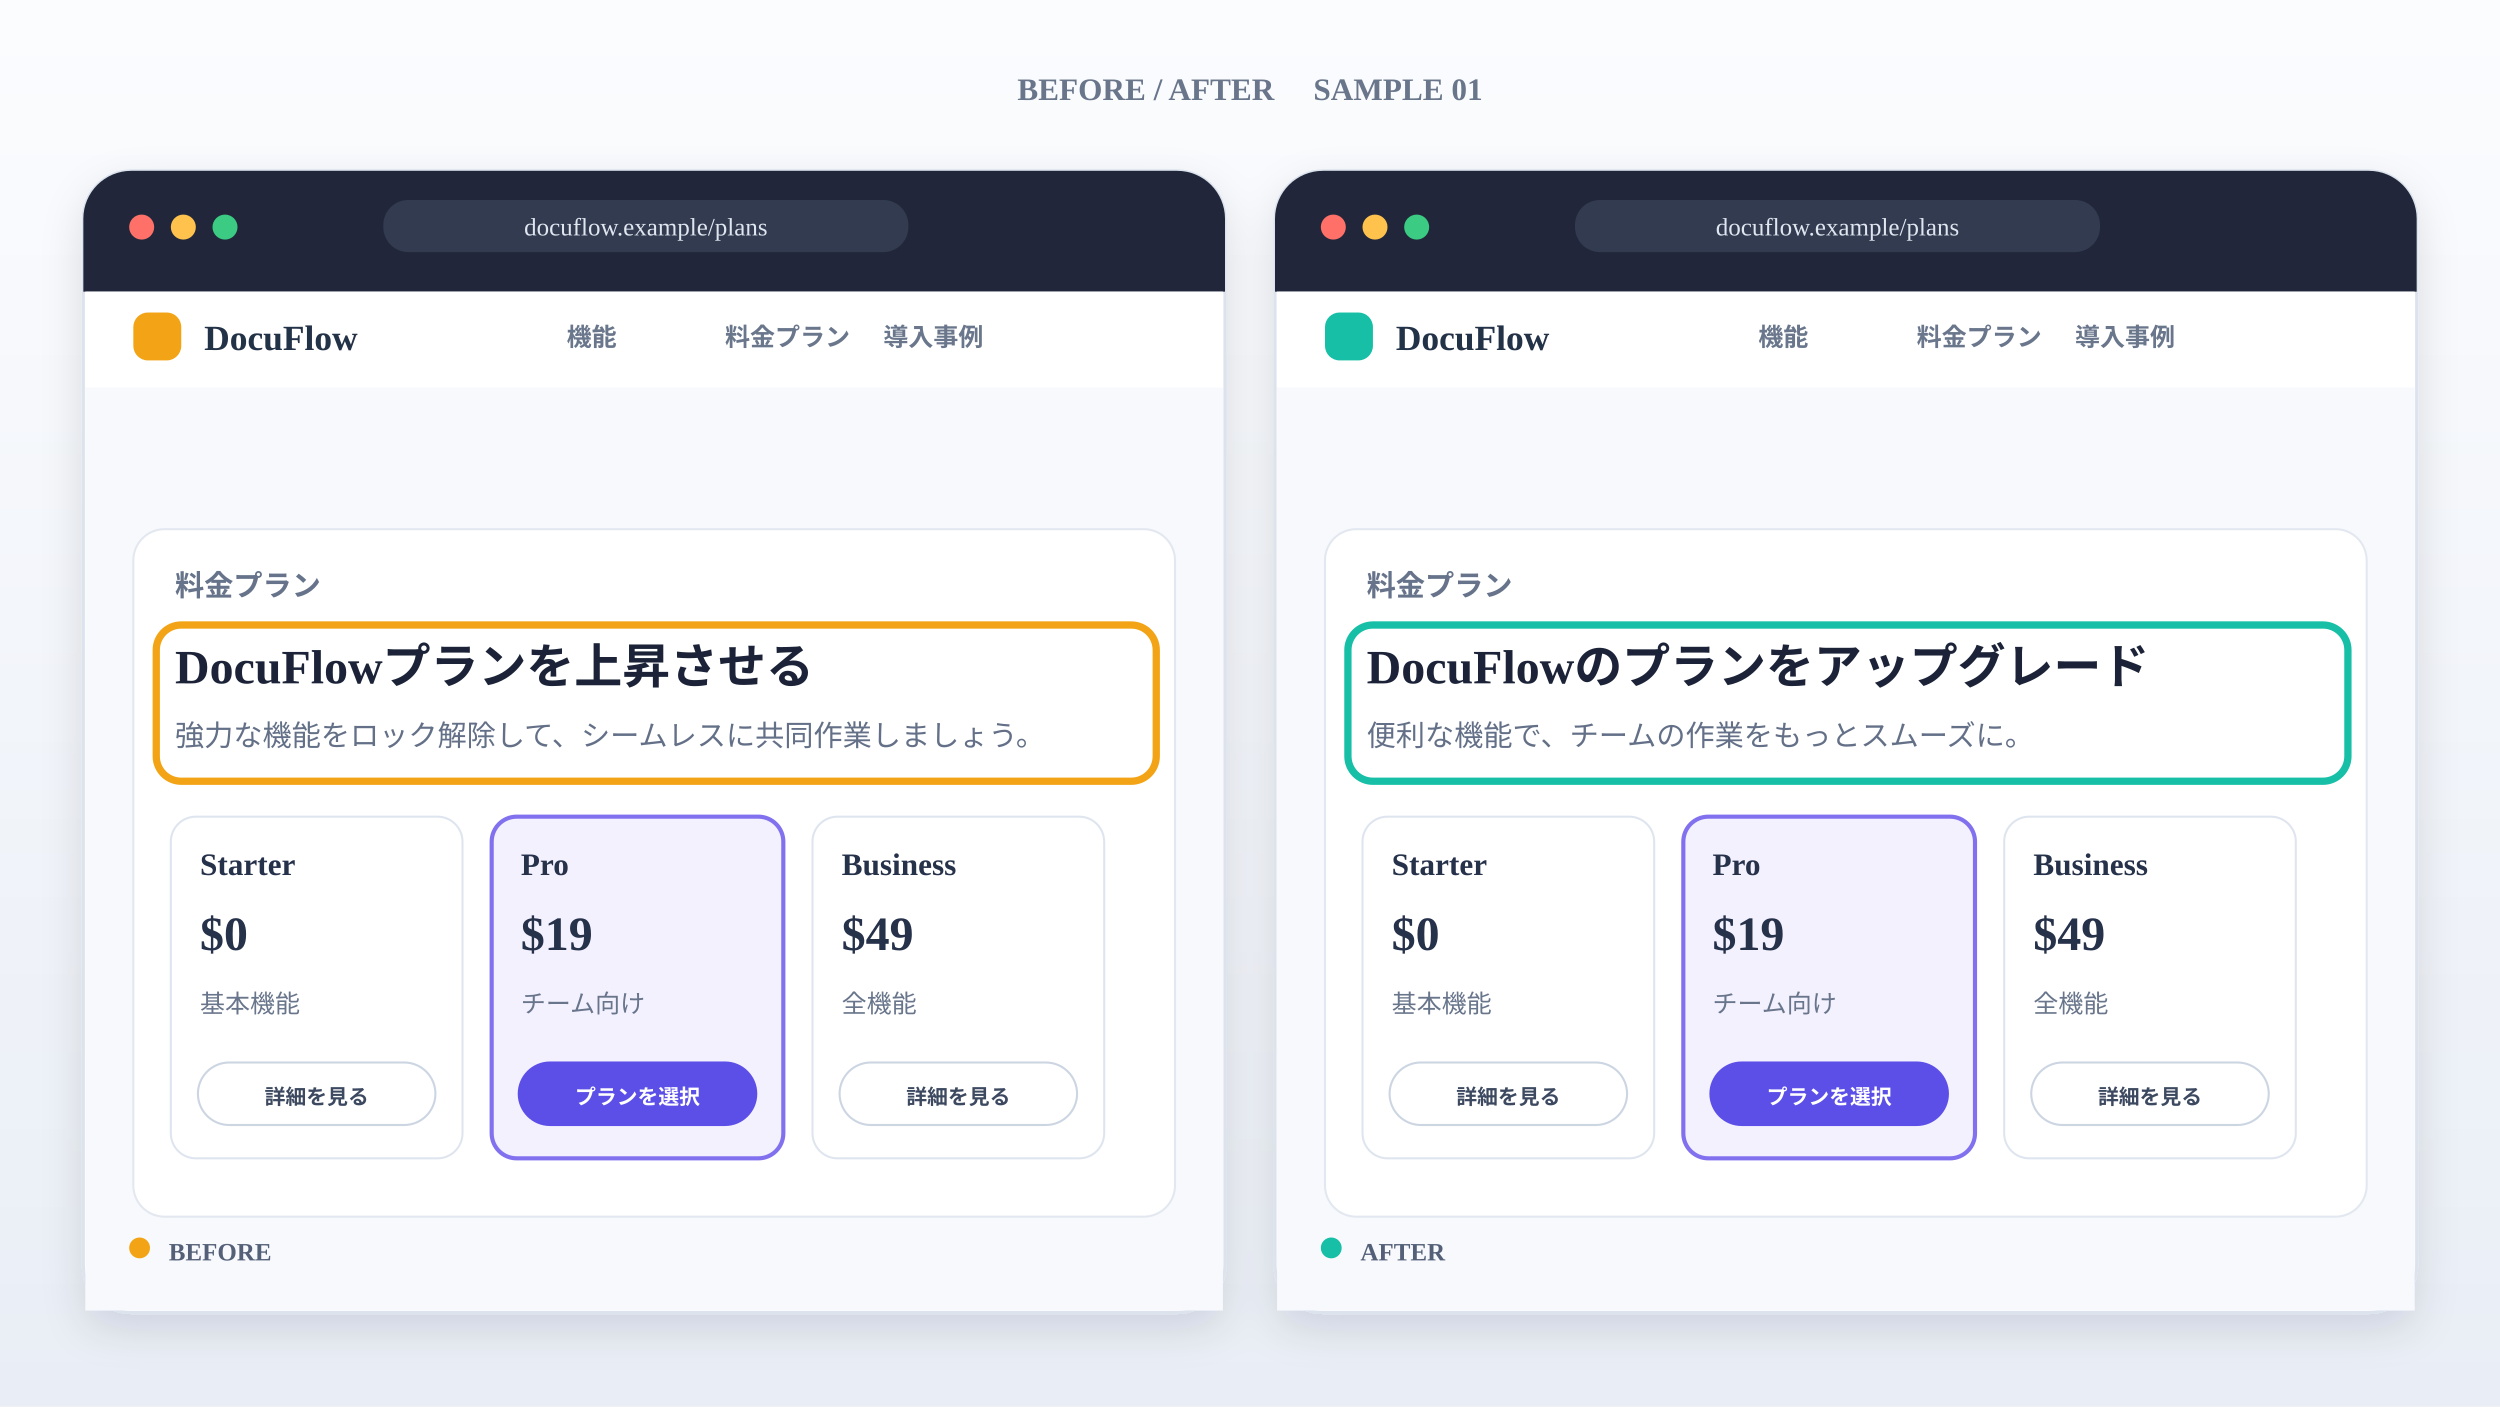
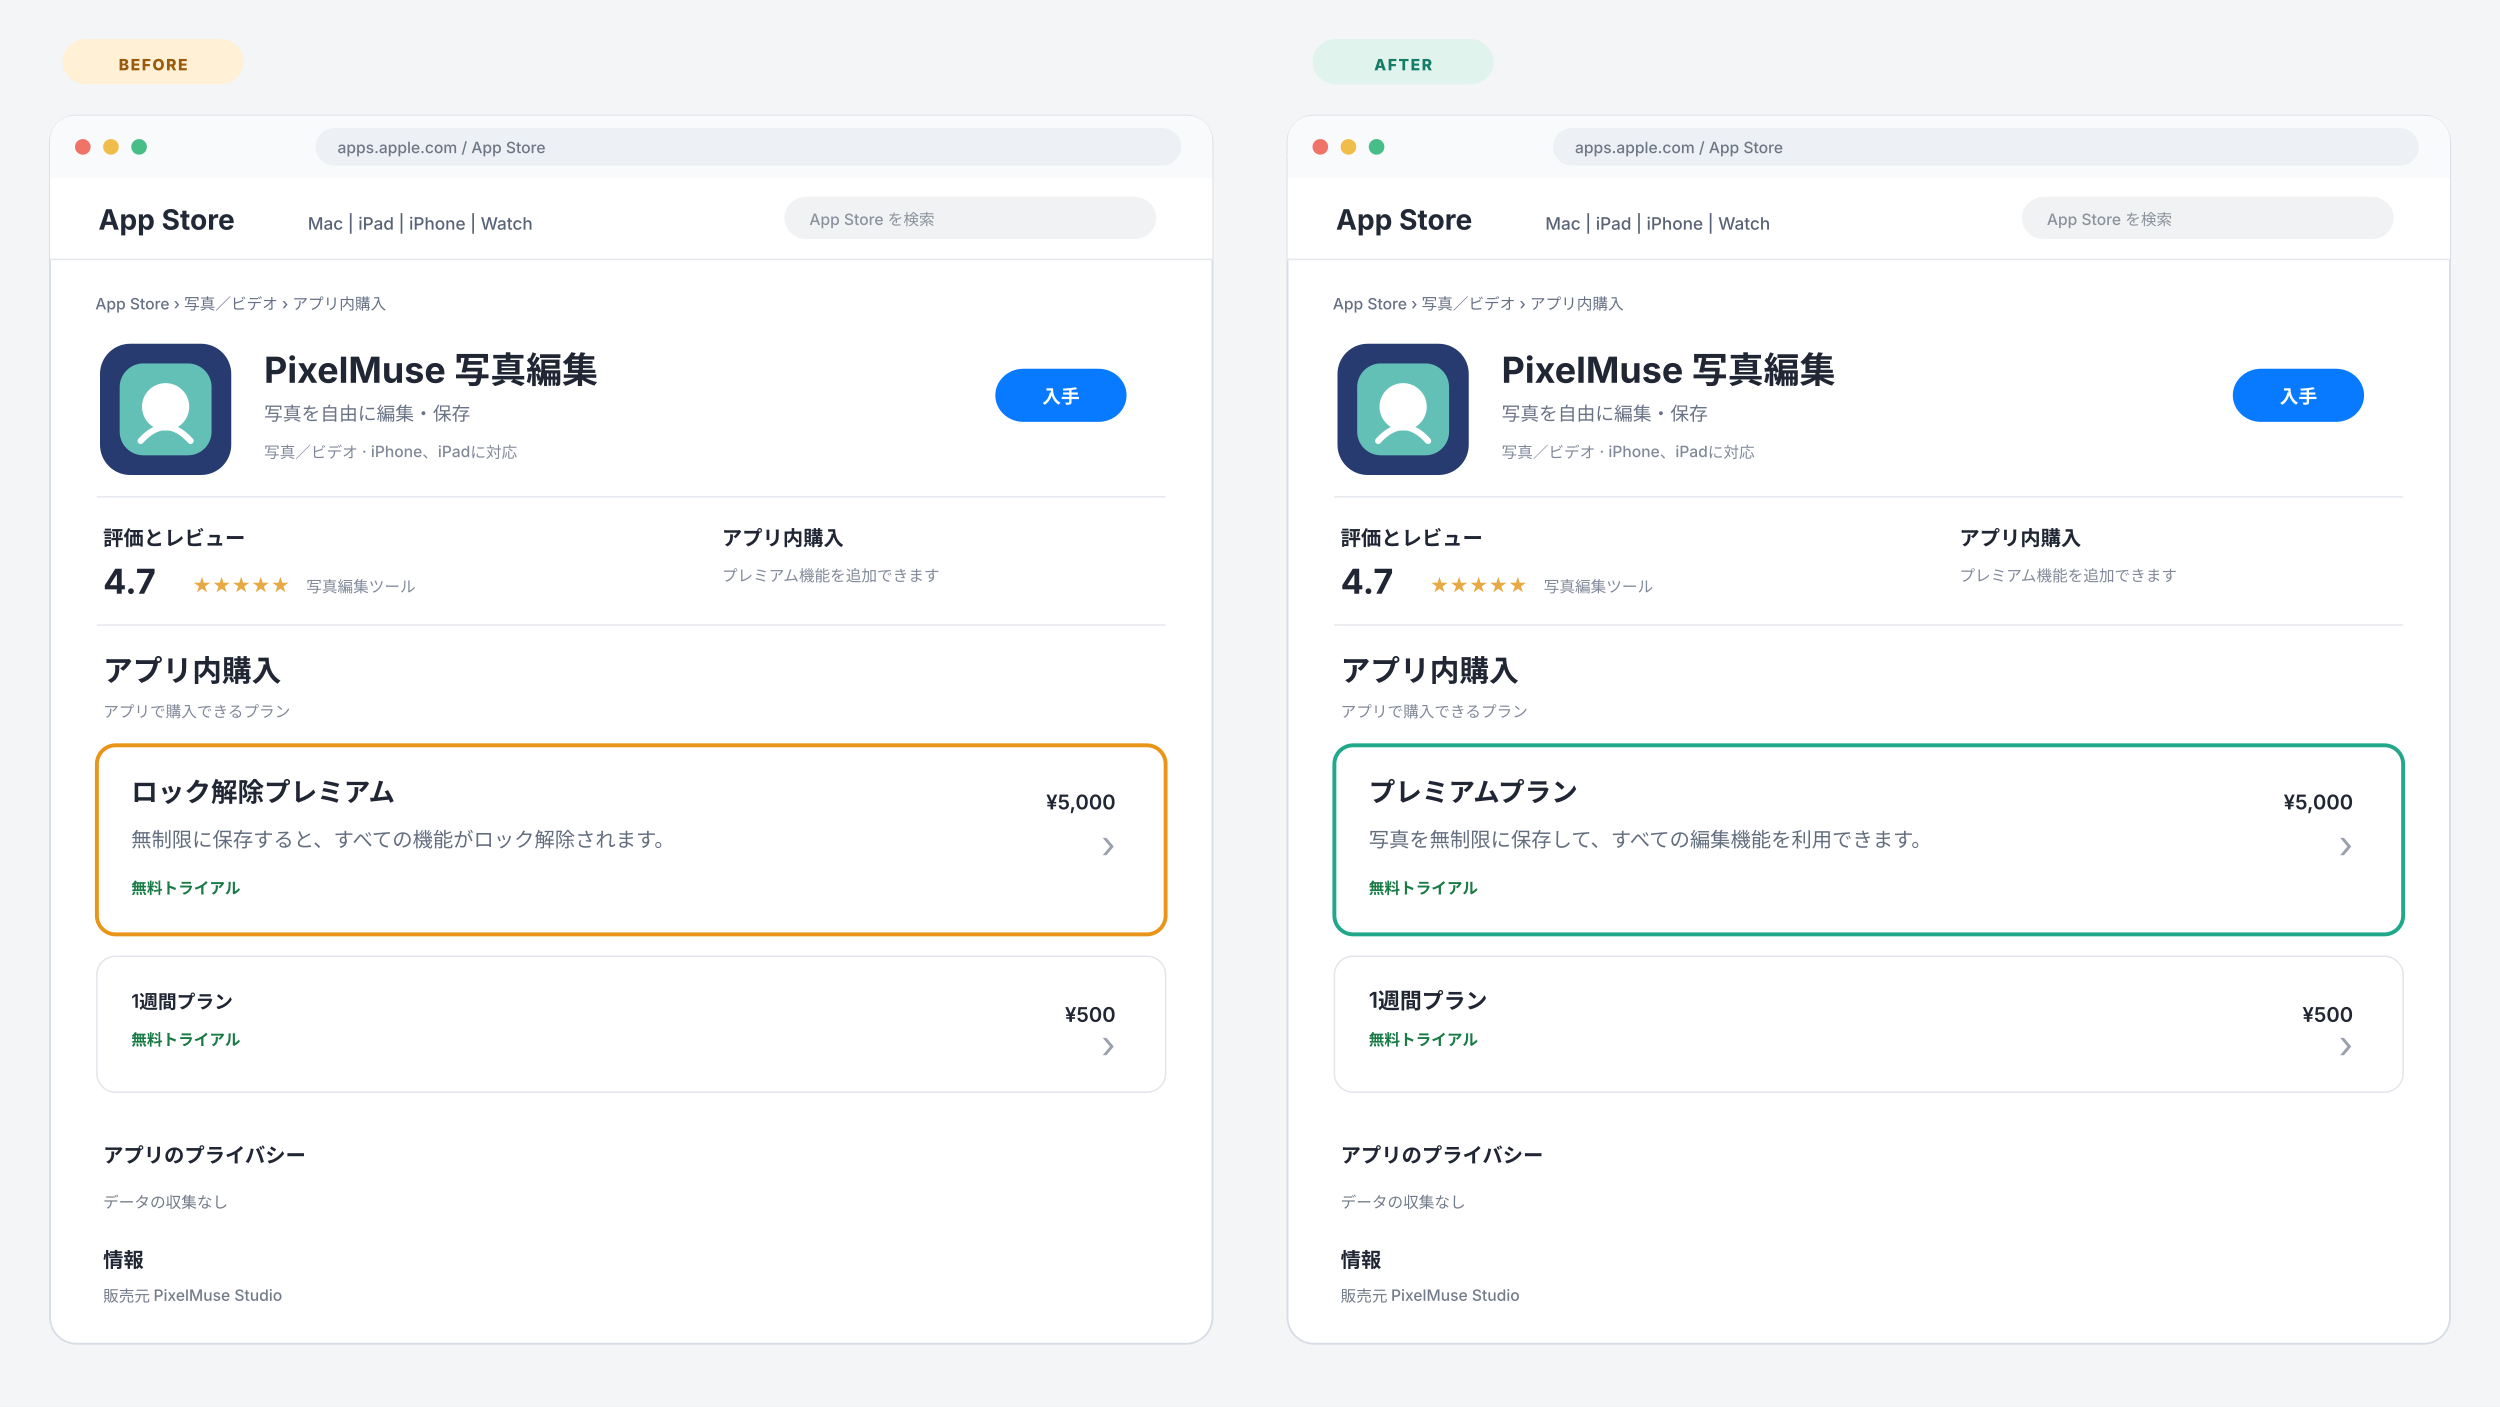
- <svg xmlns="http://www.w3.org/2000/svg" viewBox="0 0 1200 675" width="1200" height="675">
+ <svg xmlns="http://www.w3.org/2000/svg" width="1600" height="900" viewBox="0 0 1600 900">
  <defs>
-     <linearGradient id="bg" x2="0" y2="1">
-       <stop stop-color="#fbfcfe" />
-       <stop offset="1" stop-color="#e9eef6" />
+     <filter id="shadow" x="-10%" y="-10%" width="120%" height="130%">
+       <feDropShadow dx="0" dy="8" stdDeviation="11" flood-color="#1e293b" flood-opacity=".10" />
+     </filter>
+     <filter id="cardShadow" x="-10%" y="-10%" width="120%" height="130%">
+       <feDropShadow dx="0" dy="3" stdDeviation="5" flood-color="#1e293b" flood-opacity=".10" />
+     </filter>
+     <linearGradient id="photo" x1="0" y1="0" x2="1" y2="1">
+       <stop stop-color="#ead8c6" />
+       <stop offset=".48" stop-color="#b8cad0" />
+       <stop offset="1" stop-color="#5a737c" />
    </linearGradient>
-     <filter id="shadow" x="-10%" y="-10%" width="120%" height="130%">
-       <feDropShadow dx="0" dy="8" stdDeviation="10" flood-color="#17243a" flood-opacity=".12" />
-     </filter>
+     <linearGradient id="hero" x1="0" y1="0" x2="1" y2="1">
+       <stop stop-color="#f7f5ff" />
+       <stop offset="1" stop-color="#eef8f6" />
+     </linearGradient>
  </defs>
-   <rect width="1200" height="675" fill="url(#bg)" />
-   <text x="600" y="48" font-size="15" font-weight="750" text-anchor="middle" fill="#68758a">BEFORE / AFTER　 SAMPLE 01</text>
-   <g filter="url(#shadow)">
-     <g>
-       <rect x="40" y="82" width="548" height="548" rx="23" fill="#fff" stroke="#dce3ed" stroke-width="1.5" />
-       <path d="M63 82h502a23 23 0 0 1 23 23v35H40V105a23 23 0 0 1 23-23z" fill="#20283a" />
-       <circle cx="68" cy="109" r="6" fill="#ff7167" />
-       <circle cx="88" cy="109" r="6" fill="#ffc24d" />
-       <circle cx="108" cy="109" r="6" fill="#3acb83" />
-       <rect x="184" y="96" width="252" height="25" rx="12" fill="#323b50" />
-       <text x="310" y="113" font-size="12" font-weight="500" text-anchor="middle" fill="#e0e6ef">docuflow.example/plans</text>
-       <rect x="41" y="140" width="546" height="46" fill="#fff" />
-       <rect x="64" y="150" width="23" height="23" rx="7" fill="#F2A313" stroke="none" stroke-width="1" />
-       <text x="98" y="168" font-size="17" font-weight="750" text-anchor="start" fill="#243047">DocuFlow</text>
-       <text x="272" y="166" font-size="12" font-weight="550" text-anchor="start" fill="#69768b">機能</text>
-       <text x="348" y="166" font-size="12" font-weight="550" text-anchor="start" fill="#69768b">料金プラン</text>
-       <text x="424" y="166" font-size="12" font-weight="550" text-anchor="start" fill="#69768b">導入事例</text>
-       <rect x="41" y="186" width="546" height="443" fill="#f8f9fc" />
-       <rect x="64" y="254" width="500" height="330" rx="15" fill="#fff" stroke="#e3e8f0" stroke-width="1" />
-       <text x="84" y="286" font-size="14" font-weight="700" text-anchor="start" fill="#66738a">料金プラン</text>
-       <text x="84" y="328" font-size="23" font-weight="750" text-anchor="start" fill="#1b2438">DocuFlowプランを上昇させる</text>
-       <text x="84" y="358" font-size="14" font-weight="500" text-anchor="start" fill="#637087">強力な機能をロック解除して、シームレスに共同作業しましょう。</text>
-       <rect x="82" y="392" width="140" height="164" rx="12" fill="#fff" stroke="#dfe5ef" stroke-width="1" />
-       <text x="96" y="420" font-size="15" font-weight="700" text-anchor="start" fill="#25304a">Starter</text>
-       <text x="96" y="456" font-size="23" font-weight="750" text-anchor="start" fill="#25304a">$0</text>
-       <text x="96" y="486" font-size="12" font-weight="500" text-anchor="start" fill="#68758b">基本機能</text>
-       <rect x="95" y="510" width="114" height="30" rx="15" fill="#fff" stroke="#ccd5e2" stroke-width="1" />
-       <text x="152" y="530" font-size="10" font-weight="700" text-anchor="middle" fill="#3d4a60">詳細を見る</text>
-       <rect x="236" y="392" width="140" height="164" rx="12" fill="#f4f1ff" stroke="#8171ee" stroke-width="2" />
-       <text x="250" y="420" font-size="15" font-weight="700" text-anchor="start" fill="#25304a">Pro</text>
-       <text x="250" y="456" font-size="23" font-weight="750" text-anchor="start" fill="#25304a">$19</text>
-       <text x="250" y="486" font-size="12" font-weight="500" text-anchor="start" fill="#68758b">チーム向け</text>
-       <rect x="249" y="510" width="114" height="30" rx="15" fill="#5c50e8" stroke="#5c50e8" stroke-width="1" />
-       <text x="306" y="530" font-size="10" font-weight="700" text-anchor="middle" fill="#fff">プランを選択</text>
-       <rect x="390" y="392" width="140" height="164" rx="12" fill="#fff" stroke="#dfe5ef" stroke-width="1" />
-       <text x="404" y="420" font-size="15" font-weight="700" text-anchor="start" fill="#25304a">Business</text>
-       <text x="404" y="456" font-size="23" font-weight="750" text-anchor="start" fill="#25304a">$49</text>
-       <text x="404" y="486" font-size="12" font-weight="500" text-anchor="start" fill="#68758b">全機能</text>
-       <rect x="403" y="510" width="114" height="30" rx="15" fill="#fff" stroke="#ccd5e2" stroke-width="1" />
-       <text x="460" y="530" font-size="10" font-weight="700" text-anchor="middle" fill="#3d4a60">詳細を見る</text>
-       <rect x="75" y="300" width="480" height="75" rx="12" fill="none" stroke="#F2A313" stroke-width="3.5" />
-       <rect x="62" y="594" width="10" height="10" rx="5" fill="#F2A313" />
-       <text x="81" y="605" font-size="12" font-weight="750" text-anchor="start" fill="#526078">BEFORE</text>
-     </g>
-     <g>
-       <rect x="612" y="82" width="548" height="548" rx="23" fill="#fff" stroke="#dce3ed" stroke-width="1.5" />
-       <path d="M635 82h502a23 23 0 0 1 23 23v35H612V105a23 23 0 0 1 23-23z" fill="#20283a" />
-       <circle cx="640" cy="109" r="6" fill="#ff7167" />
-       <circle cx="660" cy="109" r="6" fill="#ffc24d" />
-       <circle cx="680" cy="109" r="6" fill="#3acb83" />
-       <rect x="756" y="96" width="252" height="25" rx="12" fill="#323b50" />
-       <text x="882" y="113" font-size="12" font-weight="500" text-anchor="middle" fill="#e0e6ef">docuflow.example/plans</text>
-       <rect x="613" y="140" width="546" height="46" fill="#fff" />
-       <rect x="636" y="150" width="23" height="23" rx="7" fill="#13BFA5" stroke="none" stroke-width="1" />
-       <text x="670" y="168" font-size="17" font-weight="750" text-anchor="start" fill="#243047">DocuFlow</text>
-       <text x="844" y="166" font-size="12" font-weight="550" text-anchor="start" fill="#69768b">機能</text>
-       <text x="920" y="166" font-size="12" font-weight="550" text-anchor="start" fill="#69768b">料金プラン</text>
-       <text x="996" y="166" font-size="12" font-weight="550" text-anchor="start" fill="#69768b">導入事例</text>
-       <rect x="613" y="186" width="546" height="443" fill="#f8f9fc" />
-       <rect x="636" y="254" width="500" height="330" rx="15" fill="#fff" stroke="#e3e8f0" stroke-width="1" />
-       <text x="656" y="286" font-size="14" font-weight="700" text-anchor="start" fill="#66738a">料金プラン</text>
-       <text x="656" y="328" font-size="23" font-weight="750" text-anchor="start" fill="#1b2438">DocuFlowのプランをアップグレード</text>
-       <text x="656" y="358" font-size="14" font-weight="500" text-anchor="start" fill="#637087">便利な機能で、チームの作業をもっとスムーズに。</text>
-       <rect x="654" y="392" width="140" height="164" rx="12" fill="#fff" stroke="#dfe5ef" stroke-width="1" />
-       <text x="668" y="420" font-size="15" font-weight="700" text-anchor="start" fill="#25304a">Starter</text>
-       <text x="668" y="456" font-size="23" font-weight="750" text-anchor="start" fill="#25304a">$0</text>
-       <text x="668" y="486" font-size="12" font-weight="500" text-anchor="start" fill="#68758b">基本機能</text>
-       <rect x="667" y="510" width="114" height="30" rx="15" fill="#fff" stroke="#ccd5e2" stroke-width="1" />
-       <text x="724" y="530" font-size="10" font-weight="700" text-anchor="middle" fill="#3d4a60">詳細を見る</text>
-       <rect x="808" y="392" width="140" height="164" rx="12" fill="#f4f1ff" stroke="#8171ee" stroke-width="2" />
-       <text x="822" y="420" font-size="15" font-weight="700" text-anchor="start" fill="#25304a">Pro</text>
-       <text x="822" y="456" font-size="23" font-weight="750" text-anchor="start" fill="#25304a">$19</text>
-       <text x="822" y="486" font-size="12" font-weight="500" text-anchor="start" fill="#68758b">チーム向け</text>
-       <rect x="821" y="510" width="114" height="30" rx="15" fill="#5c50e8" stroke="#5c50e8" stroke-width="1" />
-       <text x="878" y="530" font-size="10" font-weight="700" text-anchor="middle" fill="#fff">プランを選択</text>
-       <rect x="962" y="392" width="140" height="164" rx="12" fill="#fff" stroke="#dfe5ef" stroke-width="1" />
-       <text x="976" y="420" font-size="15" font-weight="700" text-anchor="start" fill="#25304a">Business</text>
-       <text x="976" y="456" font-size="23" font-weight="750" text-anchor="start" fill="#25304a">$49</text>
-       <text x="976" y="486" font-size="12" font-weight="500" text-anchor="start" fill="#68758b">全機能</text>
-       <rect x="975" y="510" width="114" height="30" rx="15" fill="#fff" stroke="#ccd5e2" stroke-width="1" />
-       <text x="1032" y="530" font-size="10" font-weight="700" text-anchor="middle" fill="#3d4a60">詳細を見る</text>
-       <rect x="647" y="300" width="480" height="75" rx="12" fill="none" stroke="#13BFA5" stroke-width="3.5" />
-       <rect x="634" y="594" width="10" height="10" rx="5" fill="#13BFA5" />
-       <text x="653" y="605" font-size="12" font-weight="750" text-anchor="start" fill="#526078">AFTER</text>
-     </g>
-   </g>
+   <rect width="1600" height="900" fill="#f4f5f7" />
+   <rect x="40" y="25" width="116" height="29" rx="15" fill="#fff0d6" />
+   <text x="98" y="45" font-family="Inter, 'Noto Sans JP', 'Yu Gothic', Meiryo, sans-serif" font-size="10" font-weight="800" text-anchor="middle" fill="#9a5b0c" letter-spacing="1">BEFORE</text>
+   <rect x="840" y="25" width="116" height="29" rx="15" fill="#e1f3ed" />
+   <text x="898" y="45" font-family="Inter, 'Noto Sans JP', 'Yu Gothic', Meiryo, sans-serif" font-size="10" font-weight="800" text-anchor="middle" fill="#147d68" letter-spacing="1">AFTER</text>
+   <rect x="32" y="74" width="744" height="786" rx="17" fill="#fff" stroke="#d8dde5" stroke-width="1.2" />
+   <rect x="32" y="74" width="744" height="40" rx="16" fill="#f9fafb" />
+   <rect x="32" y="98" width="744" height="16" rx="0" fill="#f9fafb" />
+   <circle cx="53" cy="94" r="5" fill="#f07368" />
+   <circle cx="71" cy="94" r="5" fill="#f0bc4a" />
+   <circle cx="89" cy="94" r="5" fill="#47bd88" />
+   <rect x="202" y="82" width="554" height="24" rx="12" fill="#edf0f4" />
+   <text x="216" y="98" font-family="Inter, 'Noto Sans JP', 'Yu Gothic', Meiryo, sans-serif" font-size="10" font-weight="500" text-anchor="start" fill="#6d7786">apps.apple.com / App Store</text>
+   <rect x="32" y="114" width="744" height="52" rx="0" fill="#fff" />
+   <line x1="32" y1="166" x2="776" y2="166" stroke="#e5e8ed" stroke-width="1" />
+   <text x="63" y="147" font-family="Inter, 'Noto Sans JP', 'Yu Gothic', Meiryo, sans-serif" font-size="18" font-weight="700" text-anchor="start" fill="#222936">App Store</text>
+   <text x="197" y="147" font-family="Inter, 'Noto Sans JP', 'Yu Gothic', Meiryo, sans-serif" font-size="11" font-weight="550" text-anchor="start" fill="#586276">Mac  |  iPad  |  iPhone  |  Watch</text>
+   <rect x="502" y="126" width="238" height="27" rx="14" fill="#f1f2f4" />
+   <text x="518" y="144" font-family="Inter, 'Noto Sans JP', 'Yu Gothic', Meiryo, sans-serif" font-size="10" font-weight="500" text-anchor="start" fill="#8b929c">App Store を検索</text>
+   <text x="61" y="198" font-family="Inter, 'Noto Sans JP', 'Yu Gothic', Meiryo, sans-serif" font-size="10" font-weight="500" text-anchor="start" fill="#667085">App Store  ›  写真／ビデオ  ›  アプリ内購入</text>
+   <rect x="64" y="220" width="84" height="84" rx="19.32" fill="#273b71" />
+   <rect x="76.6" y="232.6" width="58.8" height="58.8" rx="15.12" fill="#67c9ba" opacity=".94" />
+   <circle cx="106" cy="260.32" r="15.12" fill="#fff" />
+   <path d="M 90.04 282.16 Q 106 264.52 121.96 282.16" fill="none" stroke="#fff" stroke-width="4" stroke-linecap="round" />
+   <text x="169" y="245" font-family="Inter, 'Noto Sans JP', 'Yu Gothic', Meiryo, sans-serif" font-size="23" font-weight="720" text-anchor="start" fill="#202633">PixelMuse 写真編集</text>
+   <text x="169" y="269" font-family="Inter, 'Noto Sans JP', 'Yu Gothic', Meiryo, sans-serif" font-size="12" font-weight="500" text-anchor="start" fill="#697386">写真を自由に編集・保存</text>
+   <text x="169" y="293" font-family="Inter, 'Noto Sans JP', 'Yu Gothic', Meiryo, sans-serif" font-size="10" font-weight="500" text-anchor="start" fill="#818999">写真／ビデオ  ·  iPhone、iPadに対応</text>
+   <rect x="637" y="236" width="84" height="34" rx="18" fill="#087aff" />
+   <text x="679" y="258" font-family="Inter, 'Noto Sans JP', 'Yu Gothic', Meiryo, sans-serif" font-size="12" font-weight="700" text-anchor="middle" fill="#fff">入手</text>
+   <line x1="62" y1="318" x2="746" y2="318" stroke="#e5e8ed" stroke-width="1" />
+   <text x="66" y="349" font-family="Inter, 'Noto Sans JP', 'Yu Gothic', Meiryo, sans-serif" font-size="13" font-weight="650" text-anchor="start" fill="#202633">評価とレビュー</text>
+   <text x="66" y="380" font-family="Inter, 'Noto Sans JP', 'Yu Gothic', Meiryo, sans-serif" font-size="22" font-weight="700" text-anchor="start" fill="#202633">4.7</text>
+   <text x="123" y="379" font-family="Inter, 'Noto Sans JP', 'Yu Gothic', Meiryo, sans-serif" font-size="12" font-weight="700" text-anchor="start" fill="#e7a944">★★★★★</text>
+   <text x="196" y="379" font-family="Inter, 'Noto Sans JP', 'Yu Gothic', Meiryo, sans-serif" font-size="10" font-weight="500" text-anchor="start" fill="#818999">写真編集ツール</text>
+   <text x="462" y="349" font-family="Inter, 'Noto Sans JP', 'Yu Gothic', Meiryo, sans-serif" font-size="13" font-weight="650" text-anchor="start" fill="#202633">アプリ内購入</text>
+   <text x="462" y="372" font-family="Inter, 'Noto Sans JP', 'Yu Gothic', Meiryo, sans-serif" font-size="10" font-weight="500" text-anchor="start" fill="#818999">プレミアム機能を追加できます</text>
+   <line x1="62" y1="400" x2="746" y2="400" stroke="#e5e8ed" stroke-width="1" />
+   <text x="66" y="436" font-family="Inter, 'Noto Sans JP', 'Yu Gothic', Meiryo, sans-serif" font-size="19" font-weight="700" text-anchor="start" fill="#202633">アプリ内購入</text>
+   <text x="66" y="459" font-family="Inter, 'Noto Sans JP', 'Yu Gothic', Meiryo, sans-serif" font-size="10" font-weight="500" text-anchor="start" fill="#818999">アプリで購入できるプラン</text>
+   <rect x="62" y="477" width="684" height="121" rx="12" fill="#fff" stroke="#e89519" stroke-width="2.5" />
+   <text x="84" y="513" font-family="Inter, 'Noto Sans JP', 'Yu Gothic', Meiryo, sans-serif" font-size="17" font-weight="650" text-anchor="start" fill="#202633">ロック解除プレミアム</text>
+   <text x="84" y="542" font-family="Inter, 'Noto Sans JP', 'Yu Gothic', Meiryo, sans-serif" font-size="13" font-weight="500" text-anchor="start" fill="#626d7e">無制限に保存すると、すべての機能がロック解除されます。</text>
+   <text x="84" y="572" font-family="Inter, 'Noto Sans JP', 'Yu Gothic', Meiryo, sans-serif" font-size="10" font-weight="600" text-anchor="start" fill="#187a45">無料トライアル</text>
+   <text x="714" y="518" font-family="Inter, 'Noto Sans JP', 'Yu Gothic', Meiryo, sans-serif" font-size="13" font-weight="600" text-anchor="end" fill="#202633">¥5,000</text>
+   <text x="714" y="549" font-family="Inter, 'Noto Sans JP', 'Yu Gothic', Meiryo, sans-serif" font-size="24" font-weight="400" text-anchor="end" fill="#9aa1ad">›</text>
+   <rect x="62" y="612" width="684" height="87" rx="12" fill="#fff" stroke="#e3e6eb" stroke-width="1" />
+   <text x="84" y="645" font-family="Inter, 'Noto Sans JP', 'Yu Gothic', Meiryo, sans-serif" font-size="12" font-weight="600" text-anchor="start" fill="#202633">1週間プラン</text>
+   <text x="84" y="669" font-family="Inter, 'Noto Sans JP', 'Yu Gothic', Meiryo, sans-serif" font-size="10" font-weight="600" text-anchor="start" fill="#187a45">無料トライアル</text>
+   <text x="714" y="654" font-family="Inter, 'Noto Sans JP', 'Yu Gothic', Meiryo, sans-serif" font-size="13" font-weight="600" text-anchor="end" fill="#202633">¥500</text>
+   <text x="714" y="677" font-family="Inter, 'Noto Sans JP', 'Yu Gothic', Meiryo, sans-serif" font-size="24" font-weight="400" text-anchor="end" fill="#9aa1ad">›</text>
+   <text x="66" y="744" font-family="Inter, 'Noto Sans JP', 'Yu Gothic', Meiryo, sans-serif" font-size="13" font-weight="650" text-anchor="start" fill="#202633">アプリのプライバシー</text>
+   <text x="66" y="773" font-family="Inter, 'Noto Sans JP', 'Yu Gothic', Meiryo, sans-serif" font-size="10" font-weight="500" text-anchor="start" fill="#727b89">データの収集なし</text>
+   <text x="66" y="811" font-family="Inter, 'Noto Sans JP', 'Yu Gothic', Meiryo, sans-serif" font-size="13" font-weight="650" text-anchor="start" fill="#202633">情報</text>
+   <text x="66" y="833" font-family="Inter, 'Noto Sans JP', 'Yu Gothic', Meiryo, sans-serif" font-size="10" font-weight="500" text-anchor="start" fill="#727b89">販売元  PixelMuse Studio</text>
+   <rect x="824" y="74" width="744" height="786" rx="17" fill="#fff" stroke="#d8dde5" stroke-width="1.2" />
+   <rect x="824" y="74" width="744" height="40" rx="16" fill="#f9fafb" />
+   <rect x="824" y="98" width="744" height="16" rx="0" fill="#f9fafb" />
+   <circle cx="845" cy="94" r="5" fill="#f07368" />
+   <circle cx="863" cy="94" r="5" fill="#f0bc4a" />
+   <circle cx="881" cy="94" r="5" fill="#47bd88" />
+   <rect x="994" y="82" width="554" height="24" rx="12" fill="#edf0f4" />
+   <text x="1008" y="98" font-family="Inter, 'Noto Sans JP', 'Yu Gothic', Meiryo, sans-serif" font-size="10" font-weight="500" text-anchor="start" fill="#6d7786">apps.apple.com / App Store</text>
+   <rect x="824" y="114" width="744" height="52" rx="0" fill="#fff" />
+   <line x1="824" y1="166" x2="1568" y2="166" stroke="#e5e8ed" stroke-width="1" />
+   <text x="855" y="147" font-family="Inter, 'Noto Sans JP', 'Yu Gothic', Meiryo, sans-serif" font-size="18" font-weight="700" text-anchor="start" fill="#222936">App Store</text>
+   <text x="989" y="147" font-family="Inter, 'Noto Sans JP', 'Yu Gothic', Meiryo, sans-serif" font-size="11" font-weight="550" text-anchor="start" fill="#586276">Mac  |  iPad  |  iPhone  |  Watch</text>
+   <rect x="1294" y="126" width="238" height="27" rx="14" fill="#f1f2f4" />
+   <text x="1310" y="144" font-family="Inter, 'Noto Sans JP', 'Yu Gothic', Meiryo, sans-serif" font-size="10" font-weight="500" text-anchor="start" fill="#8b929c">App Store を検索</text>
+   <text x="853" y="198" font-family="Inter, 'Noto Sans JP', 'Yu Gothic', Meiryo, sans-serif" font-size="10" font-weight="500" text-anchor="start" fill="#667085">App Store  ›  写真／ビデオ  ›  アプリ内購入</text>
+   <rect x="856" y="220" width="84" height="84" rx="19.32" fill="#273b71" />
+   <rect x="868.6" y="232.6" width="58.8" height="58.8" rx="15.12" fill="#67c9ba" opacity=".94" />
+   <circle cx="898" cy="260.32" r="15.12" fill="#fff" />
+   <path d="M 882.04 282.16 Q 898 264.52 913.96 282.16" fill="none" stroke="#fff" stroke-width="4" stroke-linecap="round" />
+   <text x="961" y="245" font-family="Inter, 'Noto Sans JP', 'Yu Gothic', Meiryo, sans-serif" font-size="23" font-weight="720" text-anchor="start" fill="#202633">PixelMuse 写真編集</text>
+   <text x="961" y="269" font-family="Inter, 'Noto Sans JP', 'Yu Gothic', Meiryo, sans-serif" font-size="12" font-weight="500" text-anchor="start" fill="#697386">写真を自由に編集・保存</text>
+   <text x="961" y="293" font-family="Inter, 'Noto Sans JP', 'Yu Gothic', Meiryo, sans-serif" font-size="10" font-weight="500" text-anchor="start" fill="#818999">写真／ビデオ  ·  iPhone、iPadに対応</text>
+   <rect x="1429" y="236" width="84" height="34" rx="18" fill="#087aff" />
+   <text x="1471" y="258" font-family="Inter, 'Noto Sans JP', 'Yu Gothic', Meiryo, sans-serif" font-size="12" font-weight="700" text-anchor="middle" fill="#fff">入手</text>
+   <line x1="854" y1="318" x2="1538" y2="318" stroke="#e5e8ed" stroke-width="1" />
+   <text x="858" y="349" font-family="Inter, 'Noto Sans JP', 'Yu Gothic', Meiryo, sans-serif" font-size="13" font-weight="650" text-anchor="start" fill="#202633">評価とレビュー</text>
+   <text x="858" y="380" font-family="Inter, 'Noto Sans JP', 'Yu Gothic', Meiryo, sans-serif" font-size="22" font-weight="700" text-anchor="start" fill="#202633">4.7</text>
+   <text x="915" y="379" font-family="Inter, 'Noto Sans JP', 'Yu Gothic', Meiryo, sans-serif" font-size="12" font-weight="700" text-anchor="start" fill="#e7a944">★★★★★</text>
+   <text x="988" y="379" font-family="Inter, 'Noto Sans JP', 'Yu Gothic', Meiryo, sans-serif" font-size="10" font-weight="500" text-anchor="start" fill="#818999">写真編集ツール</text>
+   <text x="1254" y="349" font-family="Inter, 'Noto Sans JP', 'Yu Gothic', Meiryo, sans-serif" font-size="13" font-weight="650" text-anchor="start" fill="#202633">アプリ内購入</text>
+   <text x="1254" y="372" font-family="Inter, 'Noto Sans JP', 'Yu Gothic', Meiryo, sans-serif" font-size="10" font-weight="500" text-anchor="start" fill="#818999">プレミアム機能を追加できます</text>
+   <line x1="854" y1="400" x2="1538" y2="400" stroke="#e5e8ed" stroke-width="1" />
+   <text x="858" y="436" font-family="Inter, 'Noto Sans JP', 'Yu Gothic', Meiryo, sans-serif" font-size="19" font-weight="700" text-anchor="start" fill="#202633">アプリ内購入</text>
+   <text x="858" y="459" font-family="Inter, 'Noto Sans JP', 'Yu Gothic', Meiryo, sans-serif" font-size="10" font-weight="500" text-anchor="start" fill="#818999">アプリで購入できるプラン</text>
+   <rect x="854" y="477" width="684" height="121" rx="12" fill="#fff" stroke="#21a88b" stroke-width="2.5" />
+   <text x="876" y="513" font-family="Inter, 'Noto Sans JP', 'Yu Gothic', Meiryo, sans-serif" font-size="17" font-weight="650" text-anchor="start" fill="#202633">プレミアムプラン</text>
+   <text x="876" y="542" font-family="Inter, 'Noto Sans JP', 'Yu Gothic', Meiryo, sans-serif" font-size="13" font-weight="500" text-anchor="start" fill="#626d7e">写真を無制限に保存して、すべての編集機能を利用できます。</text>
+   <text x="876" y="572" font-family="Inter, 'Noto Sans JP', 'Yu Gothic', Meiryo, sans-serif" font-size="10" font-weight="600" text-anchor="start" fill="#187a45">無料トライアル</text>
+   <text x="1506" y="518" font-family="Inter, 'Noto Sans JP', 'Yu Gothic', Meiryo, sans-serif" font-size="13" font-weight="600" text-anchor="end" fill="#202633">¥5,000</text>
+   <text x="1506" y="549" font-family="Inter, 'Noto Sans JP', 'Yu Gothic', Meiryo, sans-serif" font-size="24" font-weight="400" text-anchor="end" fill="#9aa1ad">›</text>
+   <rect x="854" y="612" width="684" height="87" rx="12" fill="#fff" stroke="#e3e6eb" stroke-width="1" />
+   <text x="876" y="645" font-family="Inter, 'Noto Sans JP', 'Yu Gothic', Meiryo, sans-serif" font-size="14" font-weight="600" text-anchor="start" fill="#202633">1週間プラン</text>
+   <text x="876" y="669" font-family="Inter, 'Noto Sans JP', 'Yu Gothic', Meiryo, sans-serif" font-size="10" font-weight="600" text-anchor="start" fill="#187a45">無料トライアル</text>
+   <text x="1506" y="654" font-family="Inter, 'Noto Sans JP', 'Yu Gothic', Meiryo, sans-serif" font-size="13" font-weight="600" text-anchor="end" fill="#202633">¥500</text>
+   <text x="1506" y="677" font-family="Inter, 'Noto Sans JP', 'Yu Gothic', Meiryo, sans-serif" font-size="24" font-weight="400" text-anchor="end" fill="#9aa1ad">›</text>
+   <text x="858" y="744" font-family="Inter, 'Noto Sans JP', 'Yu Gothic', Meiryo, sans-serif" font-size="13" font-weight="650" text-anchor="start" fill="#202633">アプリのプライバシー</text>
+   <text x="858" y="773" font-family="Inter, 'Noto Sans JP', 'Yu Gothic', Meiryo, sans-serif" font-size="10" font-weight="500" text-anchor="start" fill="#727b89">データの収集なし</text>
+   <text x="858" y="811" font-family="Inter, 'Noto Sans JP', 'Yu Gothic', Meiryo, sans-serif" font-size="13" font-weight="650" text-anchor="start" fill="#202633">情報</text>
+   <text x="858" y="833" font-family="Inter, 'Noto Sans JP', 'Yu Gothic', Meiryo, sans-serif" font-size="10" font-weight="500" text-anchor="start" fill="#727b89">販売元  PixelMuse Studio</text>
</svg>
